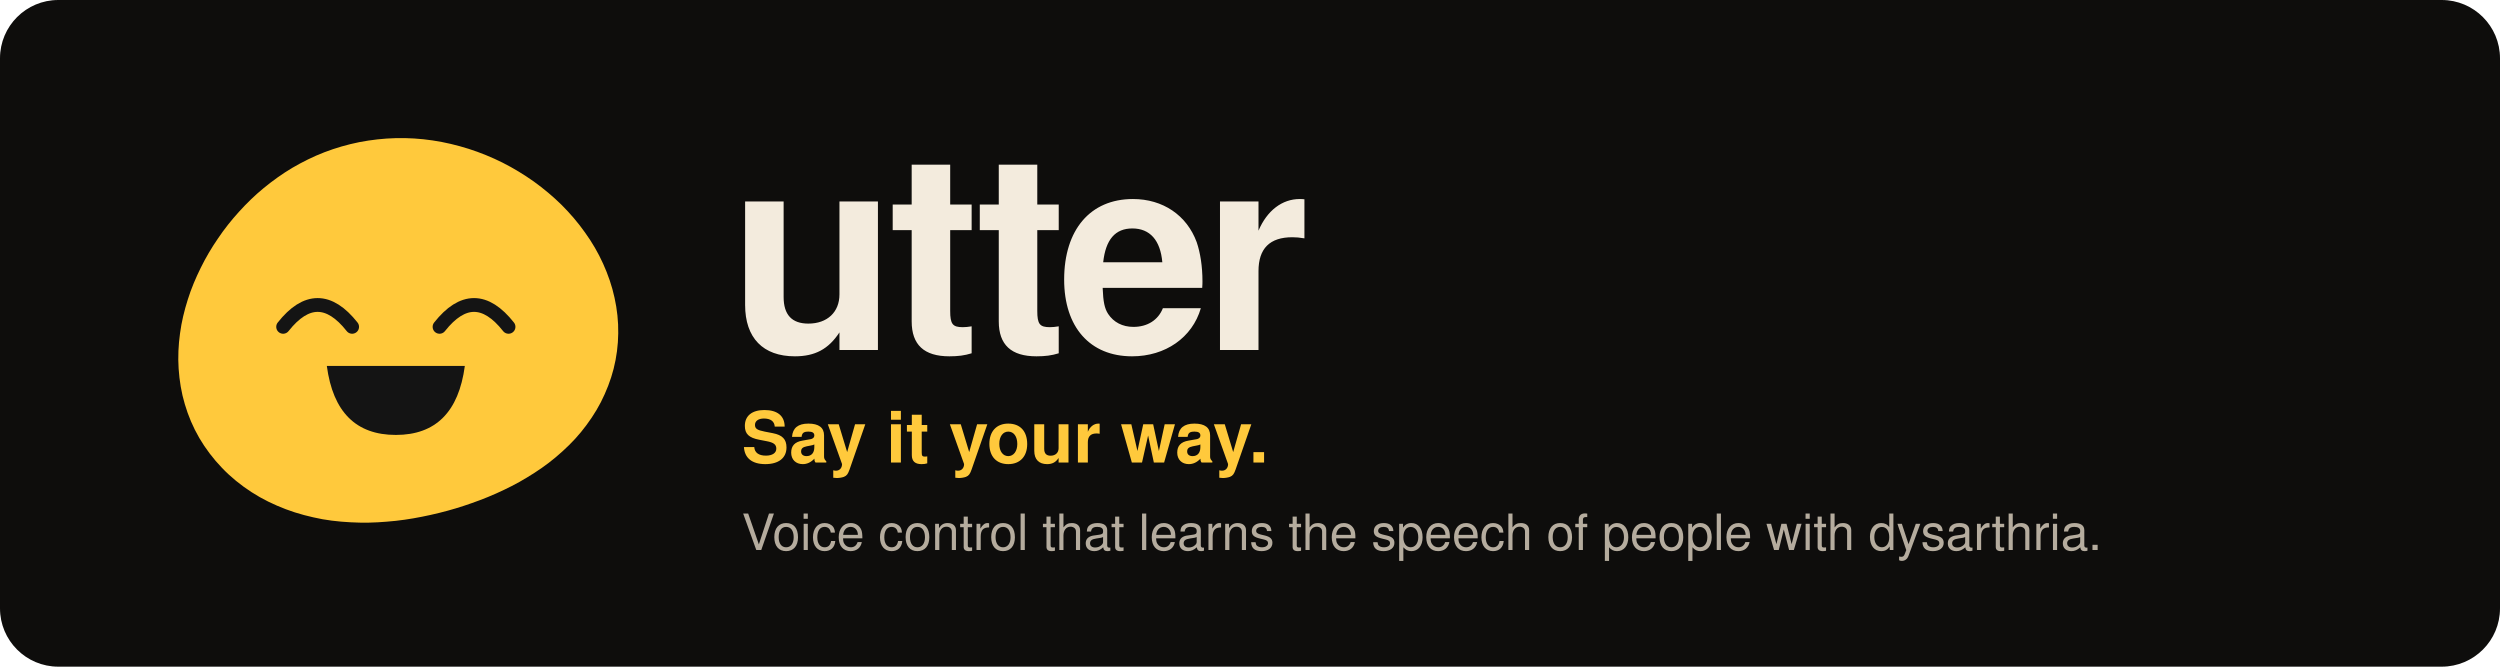
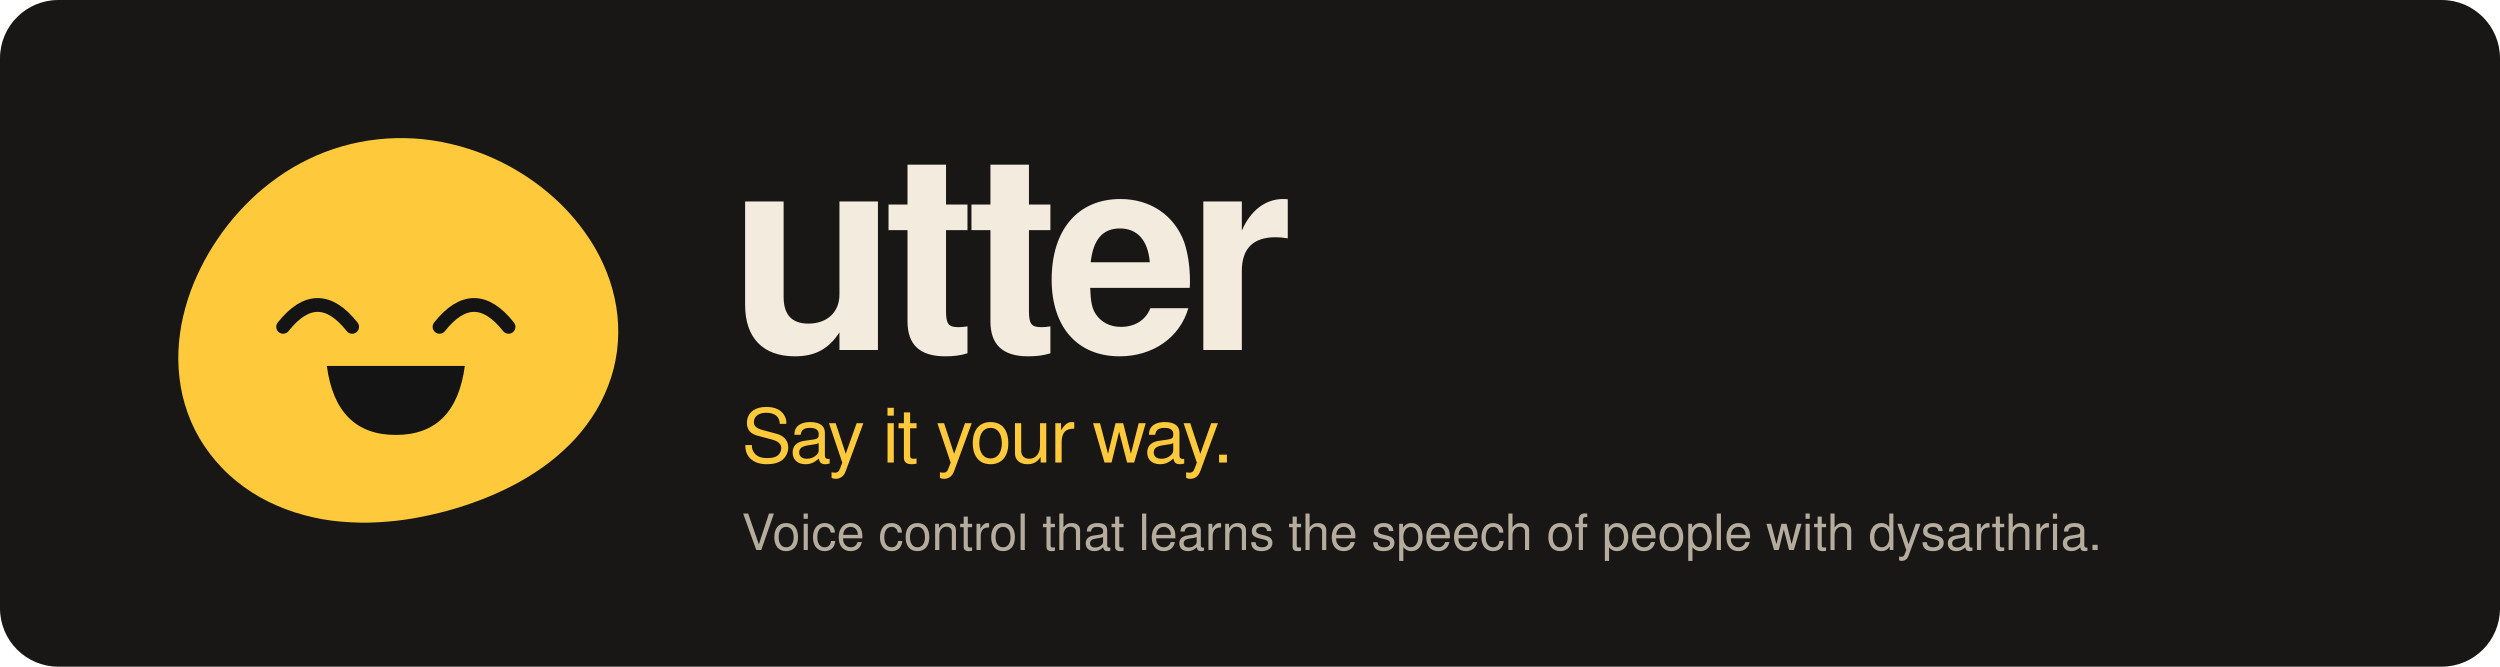
<svg xmlns="http://www.w3.org/2000/svg" viewBox="0 0 1200 320" width="1200" height="320" font-family="'Familjen Grotesk','Segoe UI',Helvetica,Arial,sans-serif">
-   <rect width="1200" height="320" rx="28" fill="#0E0D0C" />
+   <rect width="1200" height="320" rx="28" fill="#181716" />
  <g transform="translate(70,40) scale(0.48)">
    <path d="M250.0 54.8C262.2 54.5 274.7 55.3 286.8 57.1C299.0 58.9 311.1 61.8 322.8 65.5C334.4 69.2 345.9 73.9 356.7 79.3C367.6 84.8 378.1 91.2 388.0 98.2C397.8 105.3 407.2 113.1 415.8 121.6C424.3 130.1 432.3 139.4 439.2 149.2C446.2 158.9 452.4 169.5 457.3 180.4C462.2 191.2 466.2 202.8 468.7 214.4C471.3 226.0 472.6 238.2 472.4 250.0C472.3 261.8 470.7 274.0 467.8 285.4C464.9 296.9 460.4 308.3 455.0 318.9C449.6 329.4 442.7 339.5 435.2 348.7C427.7 357.9 418.9 366.3 409.9 373.9C400.9 381.5 391.1 388.2 381.1 394.2C371.2 400.3 360.7 405.5 350.2 410.2C339.7 414.9 328.9 418.9 318.0 422.5C307.1 426.1 296.0 429.1 284.7 431.6C273.4 434.1 261.8 436.2 250.0 437.5C238.2 438.7 226.1 439.6 213.8 439.3C201.6 439.0 189.0 438.1 176.7 435.9C164.4 433.6 151.8 430.4 140.0 425.9C128.1 421.4 116.3 415.7 105.7 408.8C95.0 401.9 84.9 393.7 76.2 384.6C67.5 375.6 59.7 365.3 53.5 354.7C47.3 344.1 42.4 332.5 39.0 320.9C35.5 309.3 33.6 297.2 32.8 285.4C32.0 273.5 32.6 261.5 34.2 250.0C35.7 238.5 38.5 227.1 42.0 216.1C45.4 205.2 49.9 194.6 54.9 184.5C59.9 174.3 65.7 164.5 72.1 155.2C78.4 145.8 85.5 136.9 93.1 128.5C100.7 120.1 109.0 112.0 117.9 104.7C126.8 97.4 136.4 90.5 146.5 84.5C156.6 78.6 167.4 73.2 178.6 68.9C189.8 64.6 201.6 61.2 213.5 58.8C225.4 56.5 237.8 55.1 250.0 54.8Z" fill="#FFC93C" />
    <g transform="translate(171.8,232) scale(2.3)">
      <path d="M-15 5 Q0 -14 15 5" stroke="#141414" stroke-width="6" fill="none" stroke-linecap="round" />
    </g>
    <g transform="translate(328.2,232) scale(2.3)">
      <path d="M-15 5 Q0 -14 15 5" stroke="#141414" stroke-width="6" fill="none" stroke-linecap="round" />
    </g>
    <g transform="translate(250,301) scale(2.3)">
      <path d="M-30 -8 L30 -8 Q26 22 0 22 Q-26 22 -30 -8Z" fill="#141414" />
    </g>
  </g>
-   <text x="350" y="168" font-size="132" font-weight="700" fill="#F3EBDD" letter-spacing="-4">utter</text>
-   <text x="356" y="222" font-size="34" font-weight="600" fill="#FFC93C">Say it your way.</text>
+   <text x="350" y="168" font-size="132" font-weight="700" fill="#F3EBDD" letter-spacing="-6">utter</text>
+   <text x="356" y="222" font-size="36" font-weight="500" letter-spacing="-0.8" fill="#FFC93C">Say it your way.</text>
  <text x="356" y="264" font-size="24" fill="#B5AC9E">Voice control that learns the speech of people with dysarthria.</text>
</svg>
